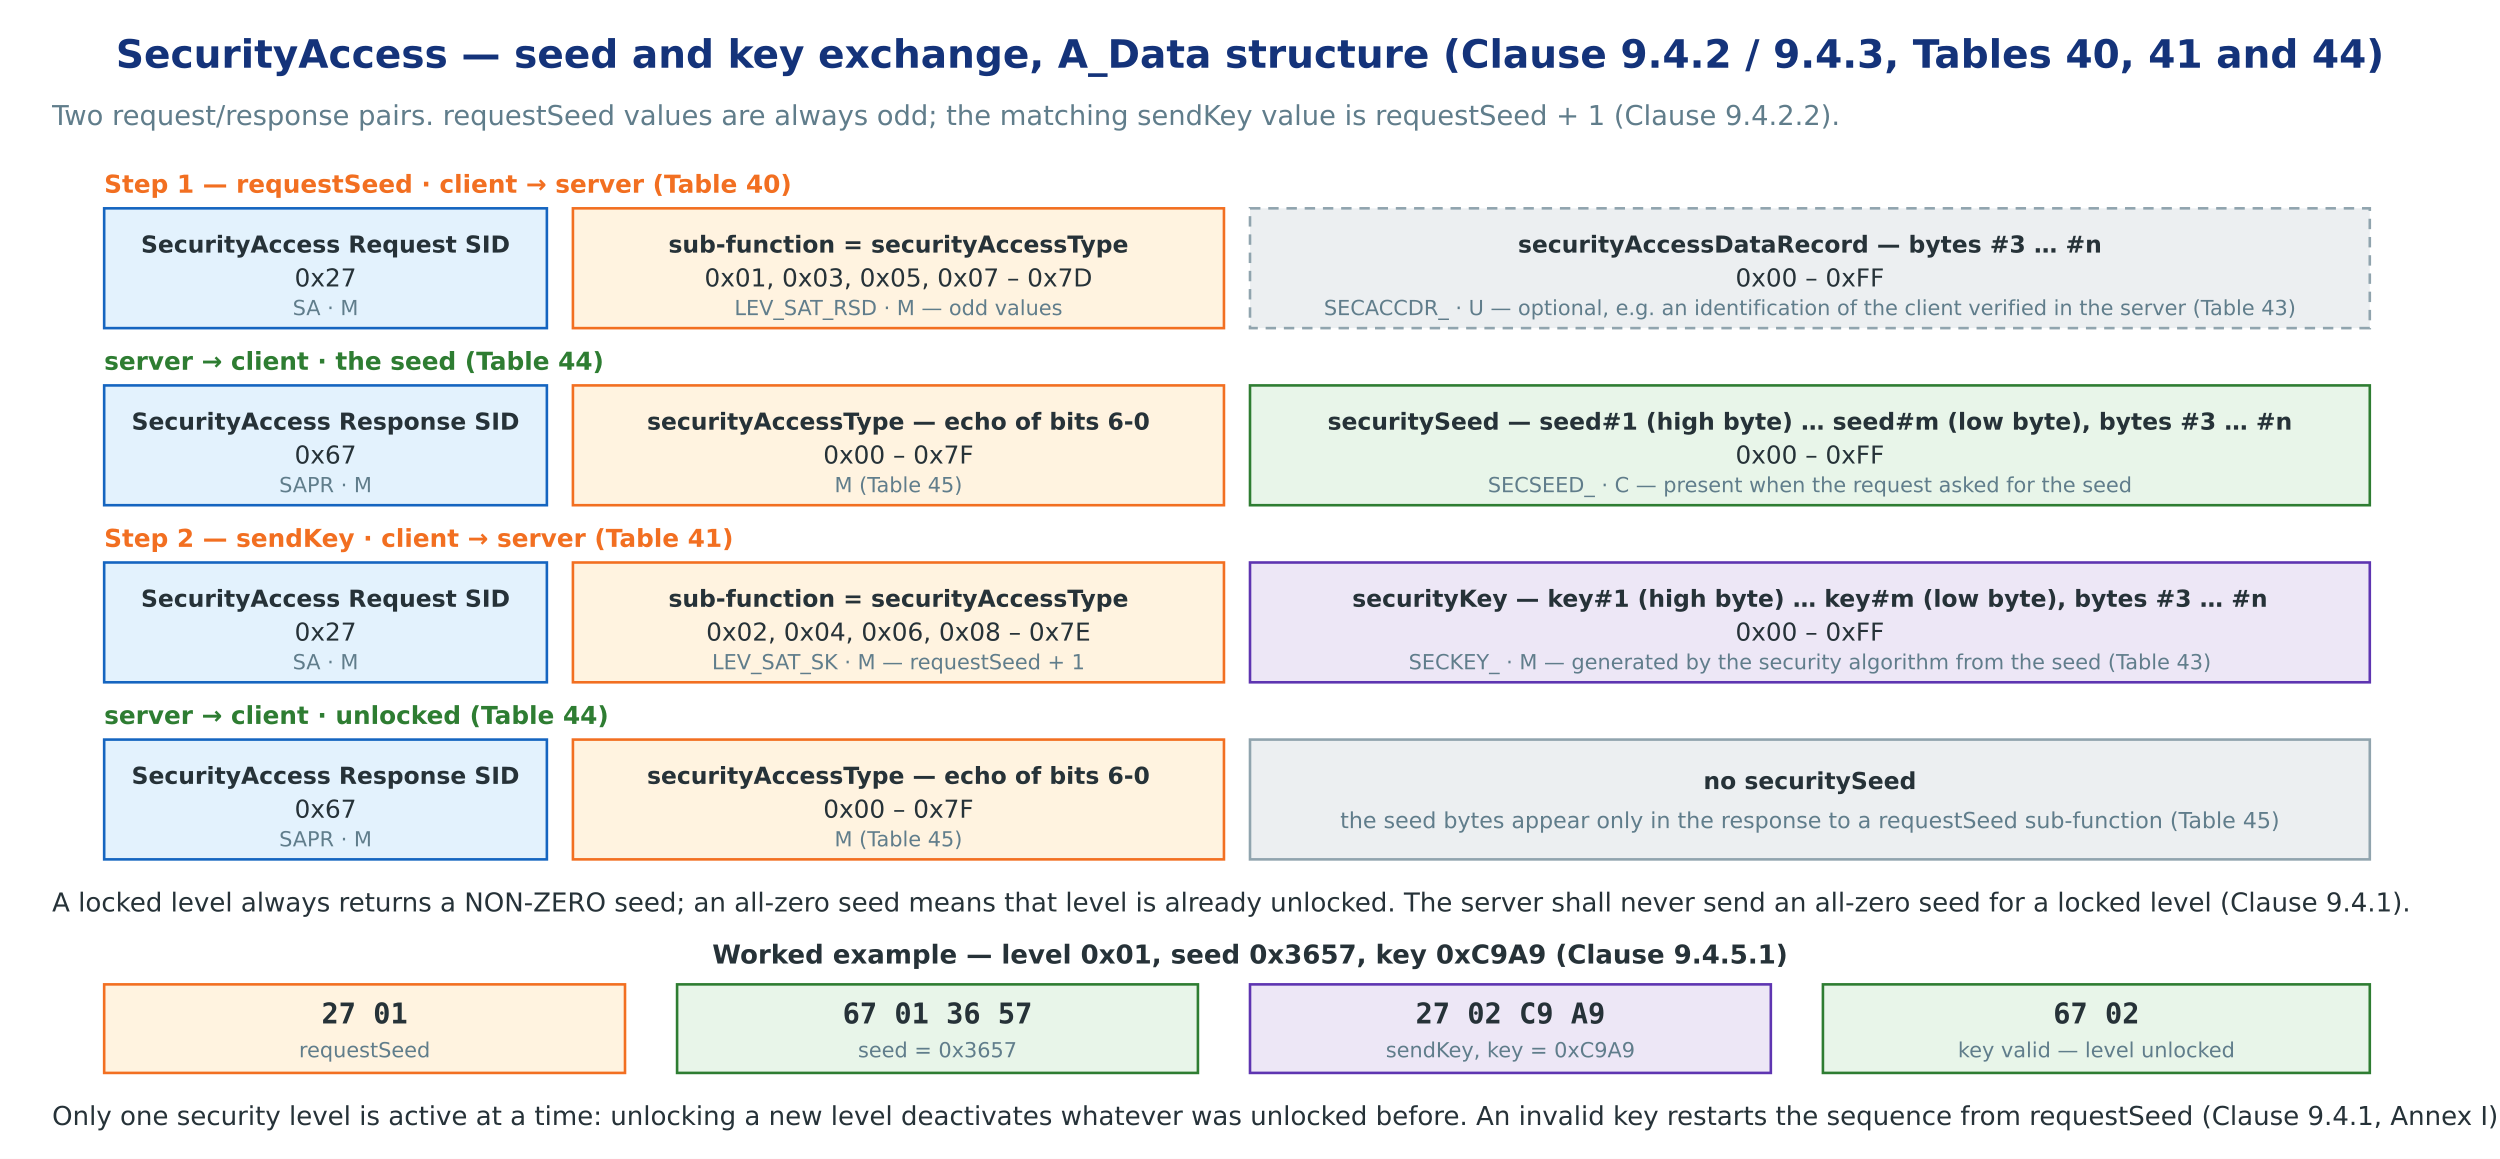
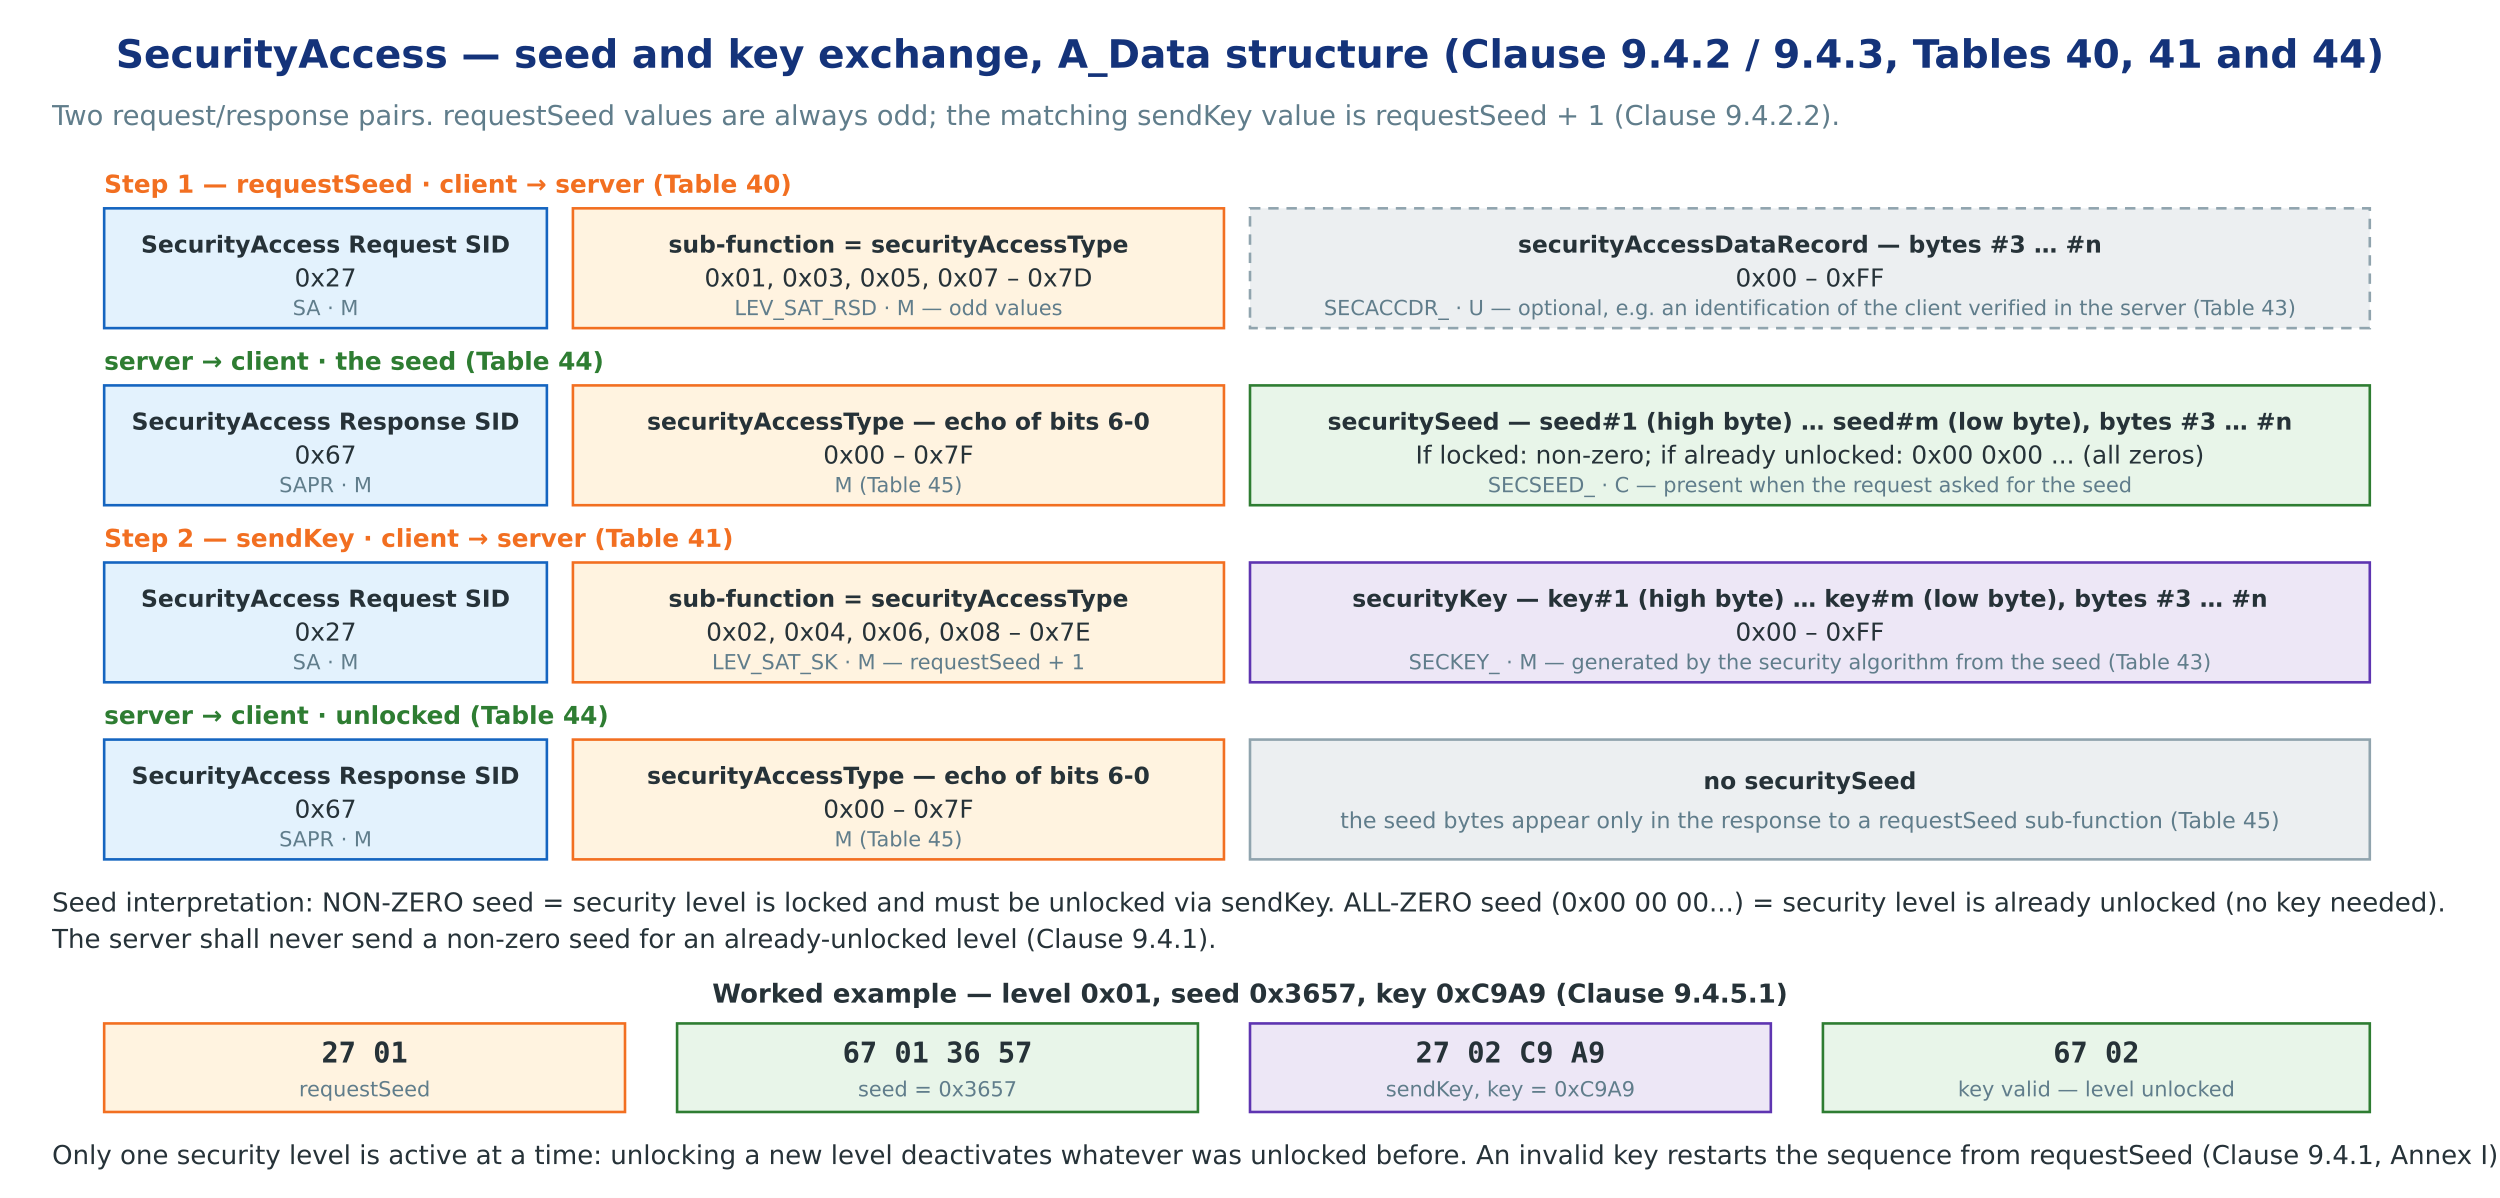
- <svg xmlns="http://www.w3.org/2000/svg" viewBox="0 0 960 445" font-family="DejaVu Sans, Verdana, sans-serif">
-   <rect x="0" y="0" width="960" height="445" fill="#ffffff" />
+ <svg xmlns="http://www.w3.org/2000/svg" viewBox="0 0 960 460" font-family="DejaVu Sans, Verdana, sans-serif">
+   <rect x="0" y="0" width="960" height="460" fill="#ffffff" />
  <text x="480" y="26" text-anchor="middle" font-size="15" font-weight="bold" fill="#14337a">SecurityAccess — seed and key exchange, A_Data structure (Clause 9.4.2 / 9.4.3, Tables 40, 41 and 44)</text>
  <text x="20" y="48" font-size="10.5" fill="#607d8b">Two request/response pairs. requestSeed values are always odd; the matching sendKey value is requestSeed + 1 (Clause 9.4.2.2).</text>
  <text x="40" y="74" font-size="9.5" font-weight="bold" fill="#f26f21">Step 1 — requestSeed · client → server (Table 40)</text>
  <rect x="40" y="80" width="170" height="46" fill="#e3f2fd" stroke="#1565c0" />
  <text x="125" y="97" text-anchor="middle" font-size="9" font-weight="bold" fill="#263238">SecurityAccess Request SID</text>
  <text x="125" y="110" text-anchor="middle" font-size="9.5" fill="#263238">0x27</text>
  <text x="125" y="121" text-anchor="middle" font-size="8" fill="#607d8b">SA · M</text>
  <rect x="220" y="80" width="250" height="46" fill="#fff3e0" stroke="#f26f21" />
  <text x="345" y="97" text-anchor="middle" font-size="9" font-weight="bold" fill="#263238">sub-function = securityAccessType</text>
  <text x="345" y="110" text-anchor="middle" font-size="9.5" fill="#263238">0x01, 0x03, 0x05, 0x07 – 0x7D</text>
  <text x="345" y="121" text-anchor="middle" font-size="8" fill="#607d8b">LEV_SAT_RSD · M — odd values</text>
  <rect x="480" y="80" width="430" height="46" fill="#eceff1" stroke="#90a4ae" stroke-dasharray="4 3" />
  <text x="695" y="97" text-anchor="middle" font-size="9" font-weight="bold" fill="#263238">securityAccessDataRecord — bytes #3 … #n</text>
  <text x="695" y="110" text-anchor="middle" font-size="9.5" fill="#263238">0x00 – 0xFF</text>
  <text x="695" y="121" text-anchor="middle" font-size="8" fill="#607d8b">SECACCDR_ · U — optional, e.g. an identification of the client verified in the server (Table 43)</text>
  <text x="40" y="142" font-size="9.5" font-weight="bold" fill="#2e7d32">server → client · the seed (Table 44)</text>
  <rect x="40" y="148" width="170" height="46" fill="#e3f2fd" stroke="#1565c0" />
  <text x="125" y="165" text-anchor="middle" font-size="9" font-weight="bold" fill="#263238">SecurityAccess Response SID</text>
  <text x="125" y="178" text-anchor="middle" font-size="9.5" fill="#263238">0x67</text>
  <text x="125" y="189" text-anchor="middle" font-size="8" fill="#607d8b">SAPR · M</text>
  <rect x="220" y="148" width="250" height="46" fill="#fff3e0" stroke="#f26f21" />
  <text x="345" y="165" text-anchor="middle" font-size="9" font-weight="bold" fill="#263238">securityAccessType — echo of bits 6-0</text>
  <text x="345" y="178" text-anchor="middle" font-size="9.5" fill="#263238">0x00 – 0x7F</text>
  <text x="345" y="189" text-anchor="middle" font-size="8" fill="#607d8b">M (Table 45)</text>
  <rect x="480" y="148" width="430" height="46" fill="#e8f5e9" stroke="#2e7d32" />
  <text x="695" y="165" text-anchor="middle" font-size="9" font-weight="bold" fill="#263238">securitySeed — seed#1 (high byte) … seed#m (low byte), bytes #3 … #n</text>
-   <text x="695" y="178" text-anchor="middle" font-size="9.5" fill="#263238">0x00 – 0xFF</text>
+   <text x="695" y="178" text-anchor="middle" font-size="9.5" fill="#263238">If locked: non-zero; if already unlocked: 0x00 0x00 ... (all zeros)</text>
  <text x="695" y="189" text-anchor="middle" font-size="8" fill="#607d8b">SECSEED_ · C — present when the request asked for the seed</text>
  <text x="40" y="210" font-size="9.5" font-weight="bold" fill="#f26f21">Step 2 — sendKey · client → server (Table 41)</text>
  <rect x="40" y="216" width="170" height="46" fill="#e3f2fd" stroke="#1565c0" />
  <text x="125" y="233" text-anchor="middle" font-size="9" font-weight="bold" fill="#263238">SecurityAccess Request SID</text>
  <text x="125" y="246" text-anchor="middle" font-size="9.5" fill="#263238">0x27</text>
  <text x="125" y="257" text-anchor="middle" font-size="8" fill="#607d8b">SA · M</text>
  <rect x="220" y="216" width="250" height="46" fill="#fff3e0" stroke="#f26f21" />
  <text x="345" y="233" text-anchor="middle" font-size="9" font-weight="bold" fill="#263238">sub-function = securityAccessType</text>
  <text x="345" y="246" text-anchor="middle" font-size="9.5" fill="#263238">0x02, 0x04, 0x06, 0x08 – 0x7E</text>
  <text x="345" y="257" text-anchor="middle" font-size="8" fill="#607d8b">LEV_SAT_SK · M — requestSeed + 1</text>
  <rect x="480" y="216" width="430" height="46" fill="#ede7f6" stroke="#5e35b1" />
  <text x="695" y="233" text-anchor="middle" font-size="9" font-weight="bold" fill="#263238">securityKey — key#1 (high byte) … key#m (low byte), bytes #3 … #n</text>
  <text x="695" y="246" text-anchor="middle" font-size="9.5" fill="#263238">0x00 – 0xFF</text>
  <text x="695" y="257" text-anchor="middle" font-size="8" fill="#607d8b">SECKEY_ · M — generated by the security algorithm from the seed (Table 43)</text>
  <text x="40" y="278" font-size="9.5" font-weight="bold" fill="#2e7d32">server → client · unlocked (Table 44)</text>
  <rect x="40" y="284" width="170" height="46" fill="#e3f2fd" stroke="#1565c0" />
  <text x="125" y="301" text-anchor="middle" font-size="9" font-weight="bold" fill="#263238">SecurityAccess Response SID</text>
  <text x="125" y="314" text-anchor="middle" font-size="9.5" fill="#263238">0x67</text>
  <text x="125" y="325" text-anchor="middle" font-size="8" fill="#607d8b">SAPR · M</text>
  <rect x="220" y="284" width="250" height="46" fill="#fff3e0" stroke="#f26f21" />
  <text x="345" y="301" text-anchor="middle" font-size="9" font-weight="bold" fill="#263238">securityAccessType — echo of bits 6-0</text>
  <text x="345" y="314" text-anchor="middle" font-size="9.5" fill="#263238">0x00 – 0x7F</text>
  <text x="345" y="325" text-anchor="middle" font-size="8" fill="#607d8b">M (Table 45)</text>
  <rect x="480" y="284" width="430" height="46" fill="#eceff1" stroke="#90a4ae" />
  <text x="695" y="303" text-anchor="middle" font-size="9" font-weight="bold" fill="#263238">no securitySeed</text>
  <text x="695" y="318" text-anchor="middle" font-size="8.5" fill="#607d8b">the seed bytes appear only in the response to a requestSeed sub-function (Table 45)</text>
-   <text x="20" y="350" font-size="10" fill="#263238">A locked level always returns a NON-ZERO seed; an all-zero seed means that level is already unlocked. The server shall never send an all-zero seed for a locked level (Clause 9.4.1).</text>
-   <text x="480" y="370" text-anchor="middle" font-size="10" font-weight="bold" fill="#263238">Worked example — level 0x01, seed 0x3657, key 0xC9A9 (Clause 9.4.5.1)</text>
-   <rect x="40" y="378" width="200" height="34" fill="#fff3e0" stroke="#f26f21" />
-   <text x="140" y="393" text-anchor="middle" font-size="11" font-weight="bold" font-family="DejaVu Sans Mono, Consolas, monospace" fill="#263238">27 01</text>
-   <text x="140" y="406" text-anchor="middle" font-size="8" fill="#607d8b">requestSeed</text>
-   <rect x="260" y="378" width="200" height="34" fill="#e8f5e9" stroke="#2e7d32" />
-   <text x="360" y="393" text-anchor="middle" font-size="11" font-weight="bold" font-family="DejaVu Sans Mono, Consolas, monospace" fill="#263238">67 01 36 57</text>
-   <text x="360" y="406" text-anchor="middle" font-size="8" fill="#607d8b">seed = 0x3657</text>
-   <rect x="480" y="378" width="200" height="34" fill="#ede7f6" stroke="#5e35b1" />
-   <text x="580" y="393" text-anchor="middle" font-size="11" font-weight="bold" font-family="DejaVu Sans Mono, Consolas, monospace" fill="#263238">27 02 C9 A9</text>
-   <text x="580" y="406" text-anchor="middle" font-size="8" fill="#607d8b">sendKey, key = 0xC9A9</text>
-   <rect x="700" y="378" width="210" height="34" fill="#e8f5e9" stroke="#2e7d32" />
-   <text x="805" y="393" text-anchor="middle" font-size="11" font-weight="bold" font-family="DejaVu Sans Mono, Consolas, monospace" fill="#263238">67 02</text>
-   <text x="805" y="406" text-anchor="middle" font-size="8" fill="#607d8b">key valid — level unlocked</text>
-   <text x="20" y="432" font-size="10" fill="#263238">Only one security level is active at a time: unlocking a new level deactivates whatever was unlocked before. An invalid key restarts the sequence from requestSeed (Clause 9.4.1, Annex I).</text>
+   <text x="20" y="350" font-size="10" fill="#263238">Seed interpretation: NON-ZERO seed = security level is locked and must be unlocked via sendKey. ALL-ZERO seed (0x00 00 00...) = security level is already unlocked (no key needed).</text>
+   <text x="20" y="364" font-size="10" fill="#263238">The server shall never send a non-zero seed for an already-unlocked level (Clause 9.4.1).</text>
+   <text x="480" y="385" text-anchor="middle" font-size="10" font-weight="bold" fill="#263238">Worked example — level 0x01, seed 0x3657, key 0xC9A9 (Clause 9.4.5.1)</text>
+   <rect x="40" y="393" width="200" height="34" fill="#fff3e0" stroke="#f26f21" />
+   <text x="140" y="408" text-anchor="middle" font-size="11" font-weight="bold" font-family="DejaVu Sans Mono, Consolas, monospace" fill="#263238">27 01</text>
+   <text x="140" y="421" text-anchor="middle" font-size="8" fill="#607d8b">requestSeed</text>
+   <rect x="260" y="393" width="200" height="34" fill="#e8f5e9" stroke="#2e7d32" />
+   <text x="360" y="408" text-anchor="middle" font-size="11" font-weight="bold" font-family="DejaVu Sans Mono, Consolas, monospace" fill="#263238">67 01 36 57</text>
+   <text x="360" y="421" text-anchor="middle" font-size="8" fill="#607d8b">seed = 0x3657</text>
+   <rect x="480" y="393" width="200" height="34" fill="#ede7f6" stroke="#5e35b1" />
+   <text x="580" y="408" text-anchor="middle" font-size="11" font-weight="bold" font-family="DejaVu Sans Mono, Consolas, monospace" fill="#263238">27 02 C9 A9</text>
+   <text x="580" y="421" text-anchor="middle" font-size="8" fill="#607d8b">sendKey, key = 0xC9A9</text>
+   <rect x="700" y="393" width="210" height="34" fill="#e8f5e9" stroke="#2e7d32" />
+   <text x="805" y="408" text-anchor="middle" font-size="11" font-weight="bold" font-family="DejaVu Sans Mono, Consolas, monospace" fill="#263238">67 02</text>
+   <text x="805" y="421" text-anchor="middle" font-size="8" fill="#607d8b">key valid — level unlocked</text>
+   <text x="20" y="447" font-size="10" fill="#263238">Only one security level is active at a time: unlocking a new level deactivates whatever was unlocked before. An invalid key restarts the sequence from requestSeed (Clause 9.4.1, Annex I).</text>
</svg>
